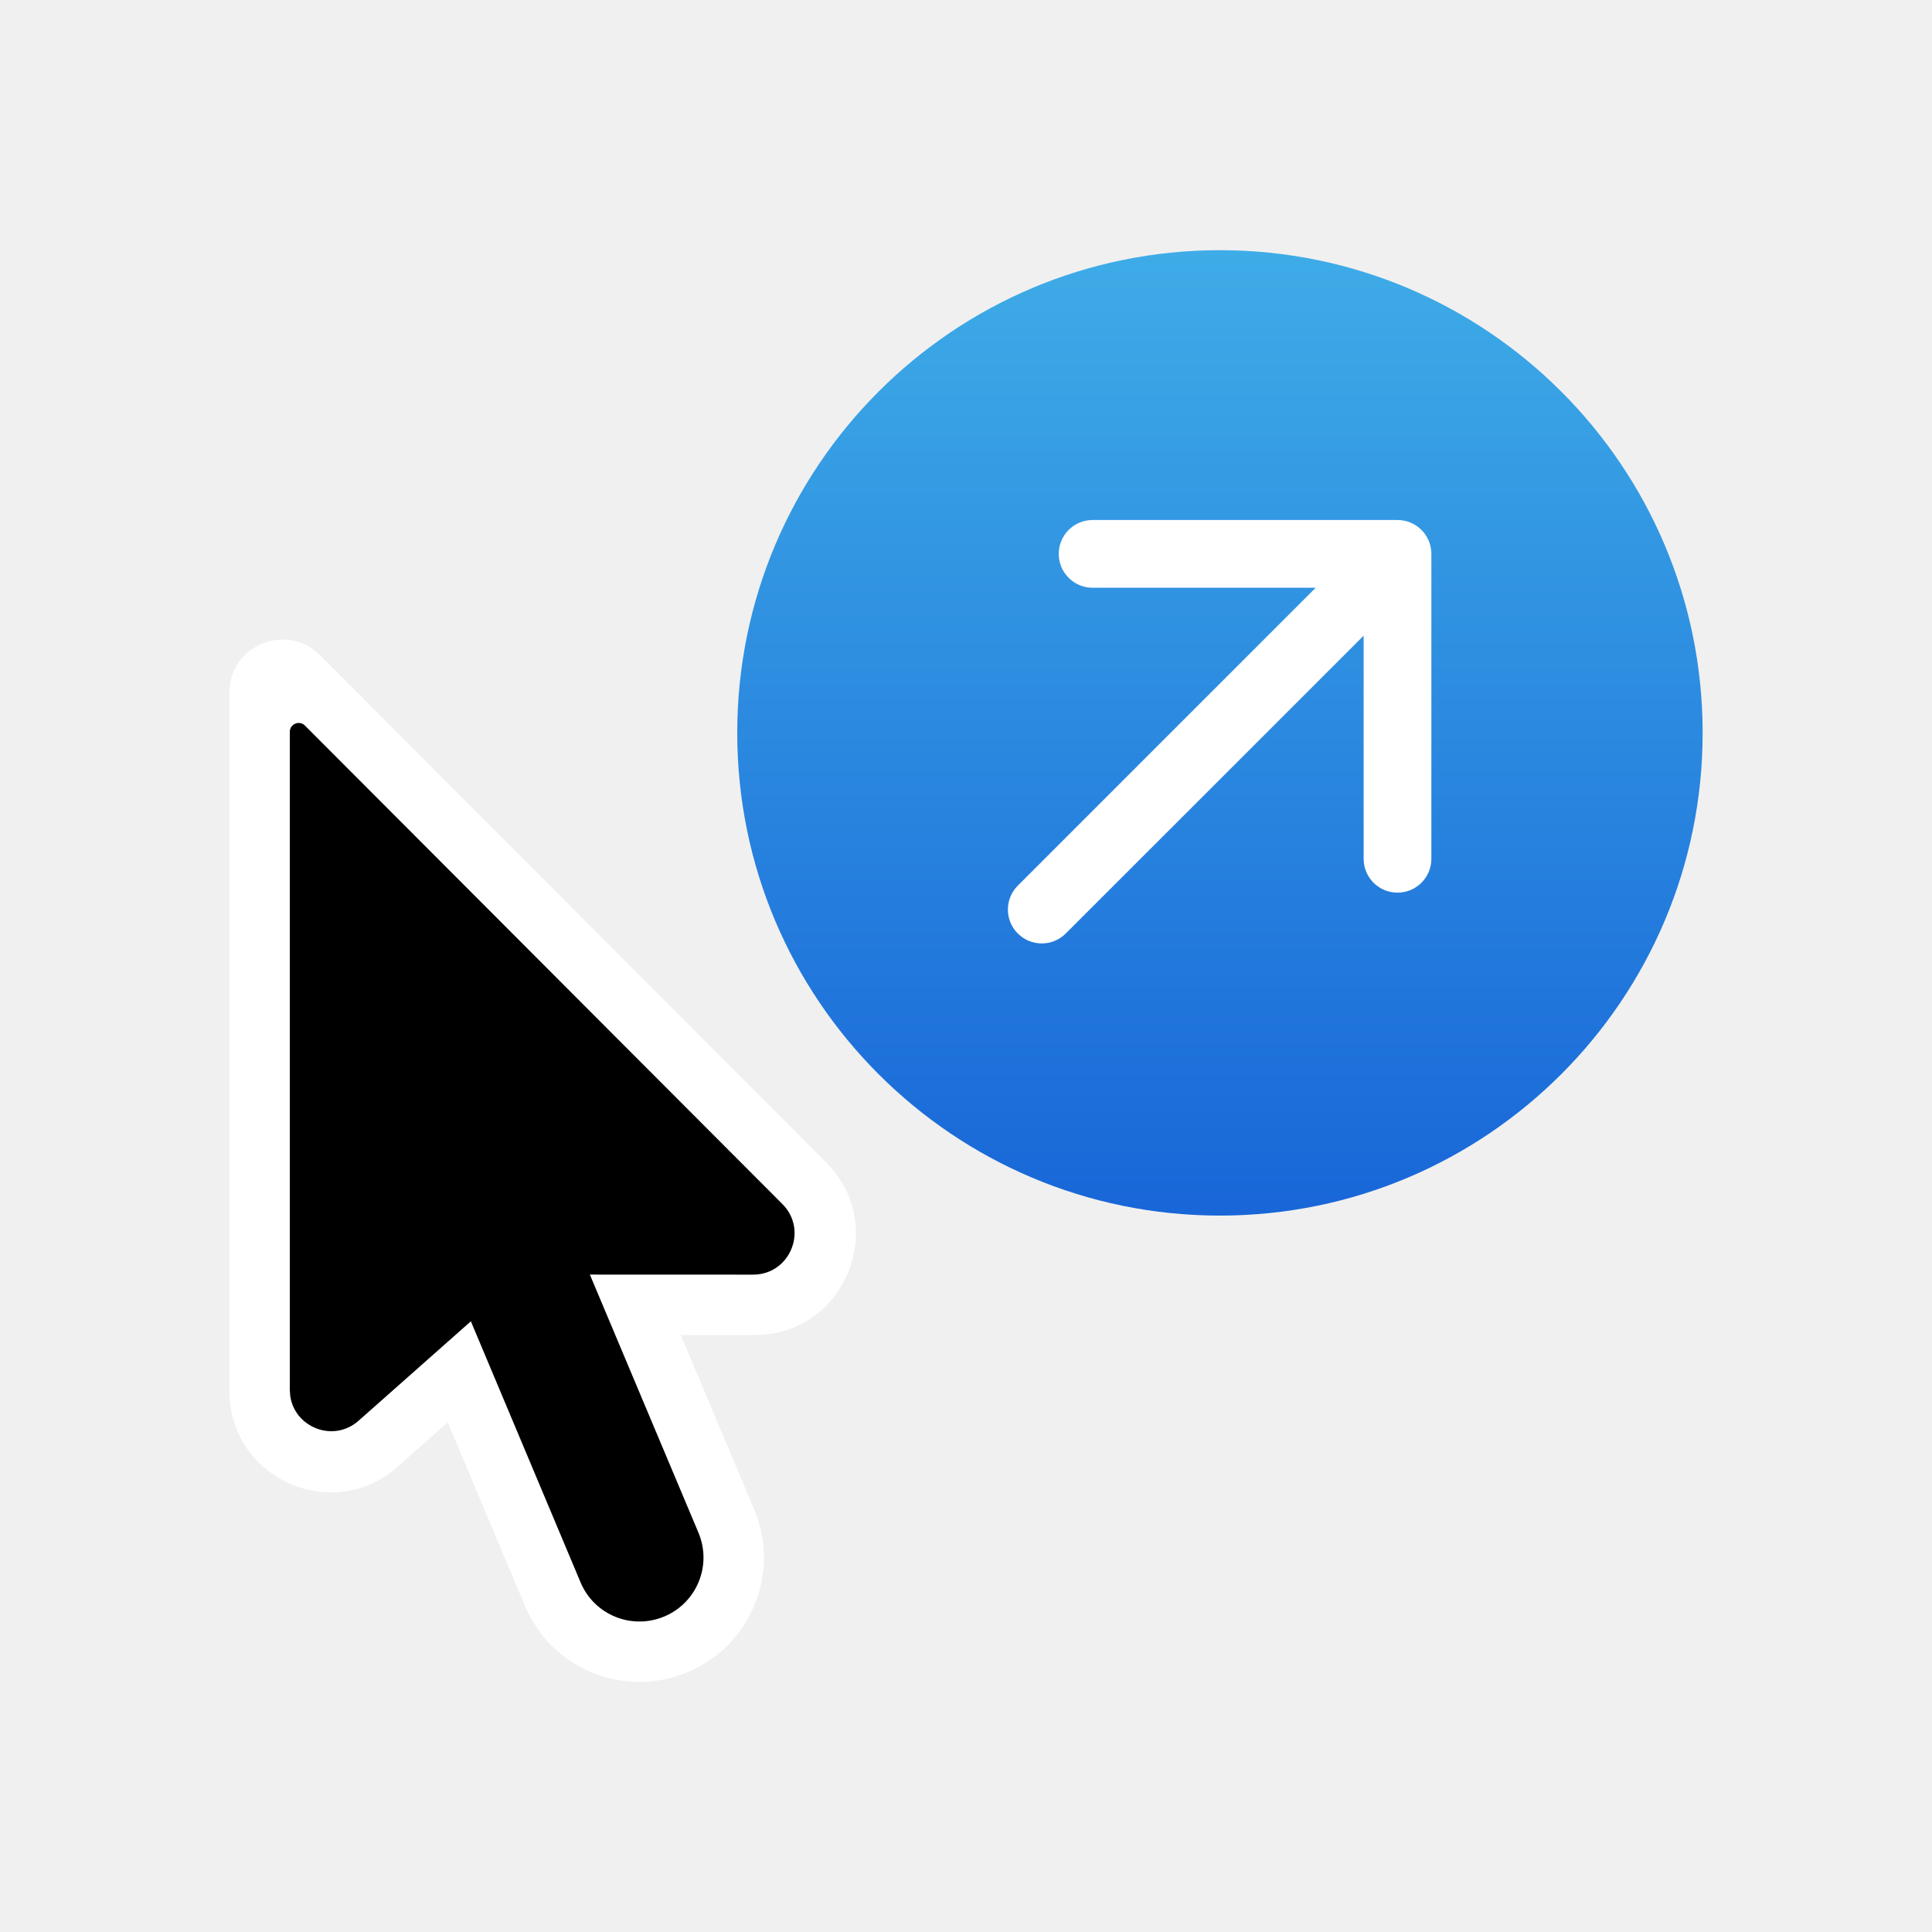
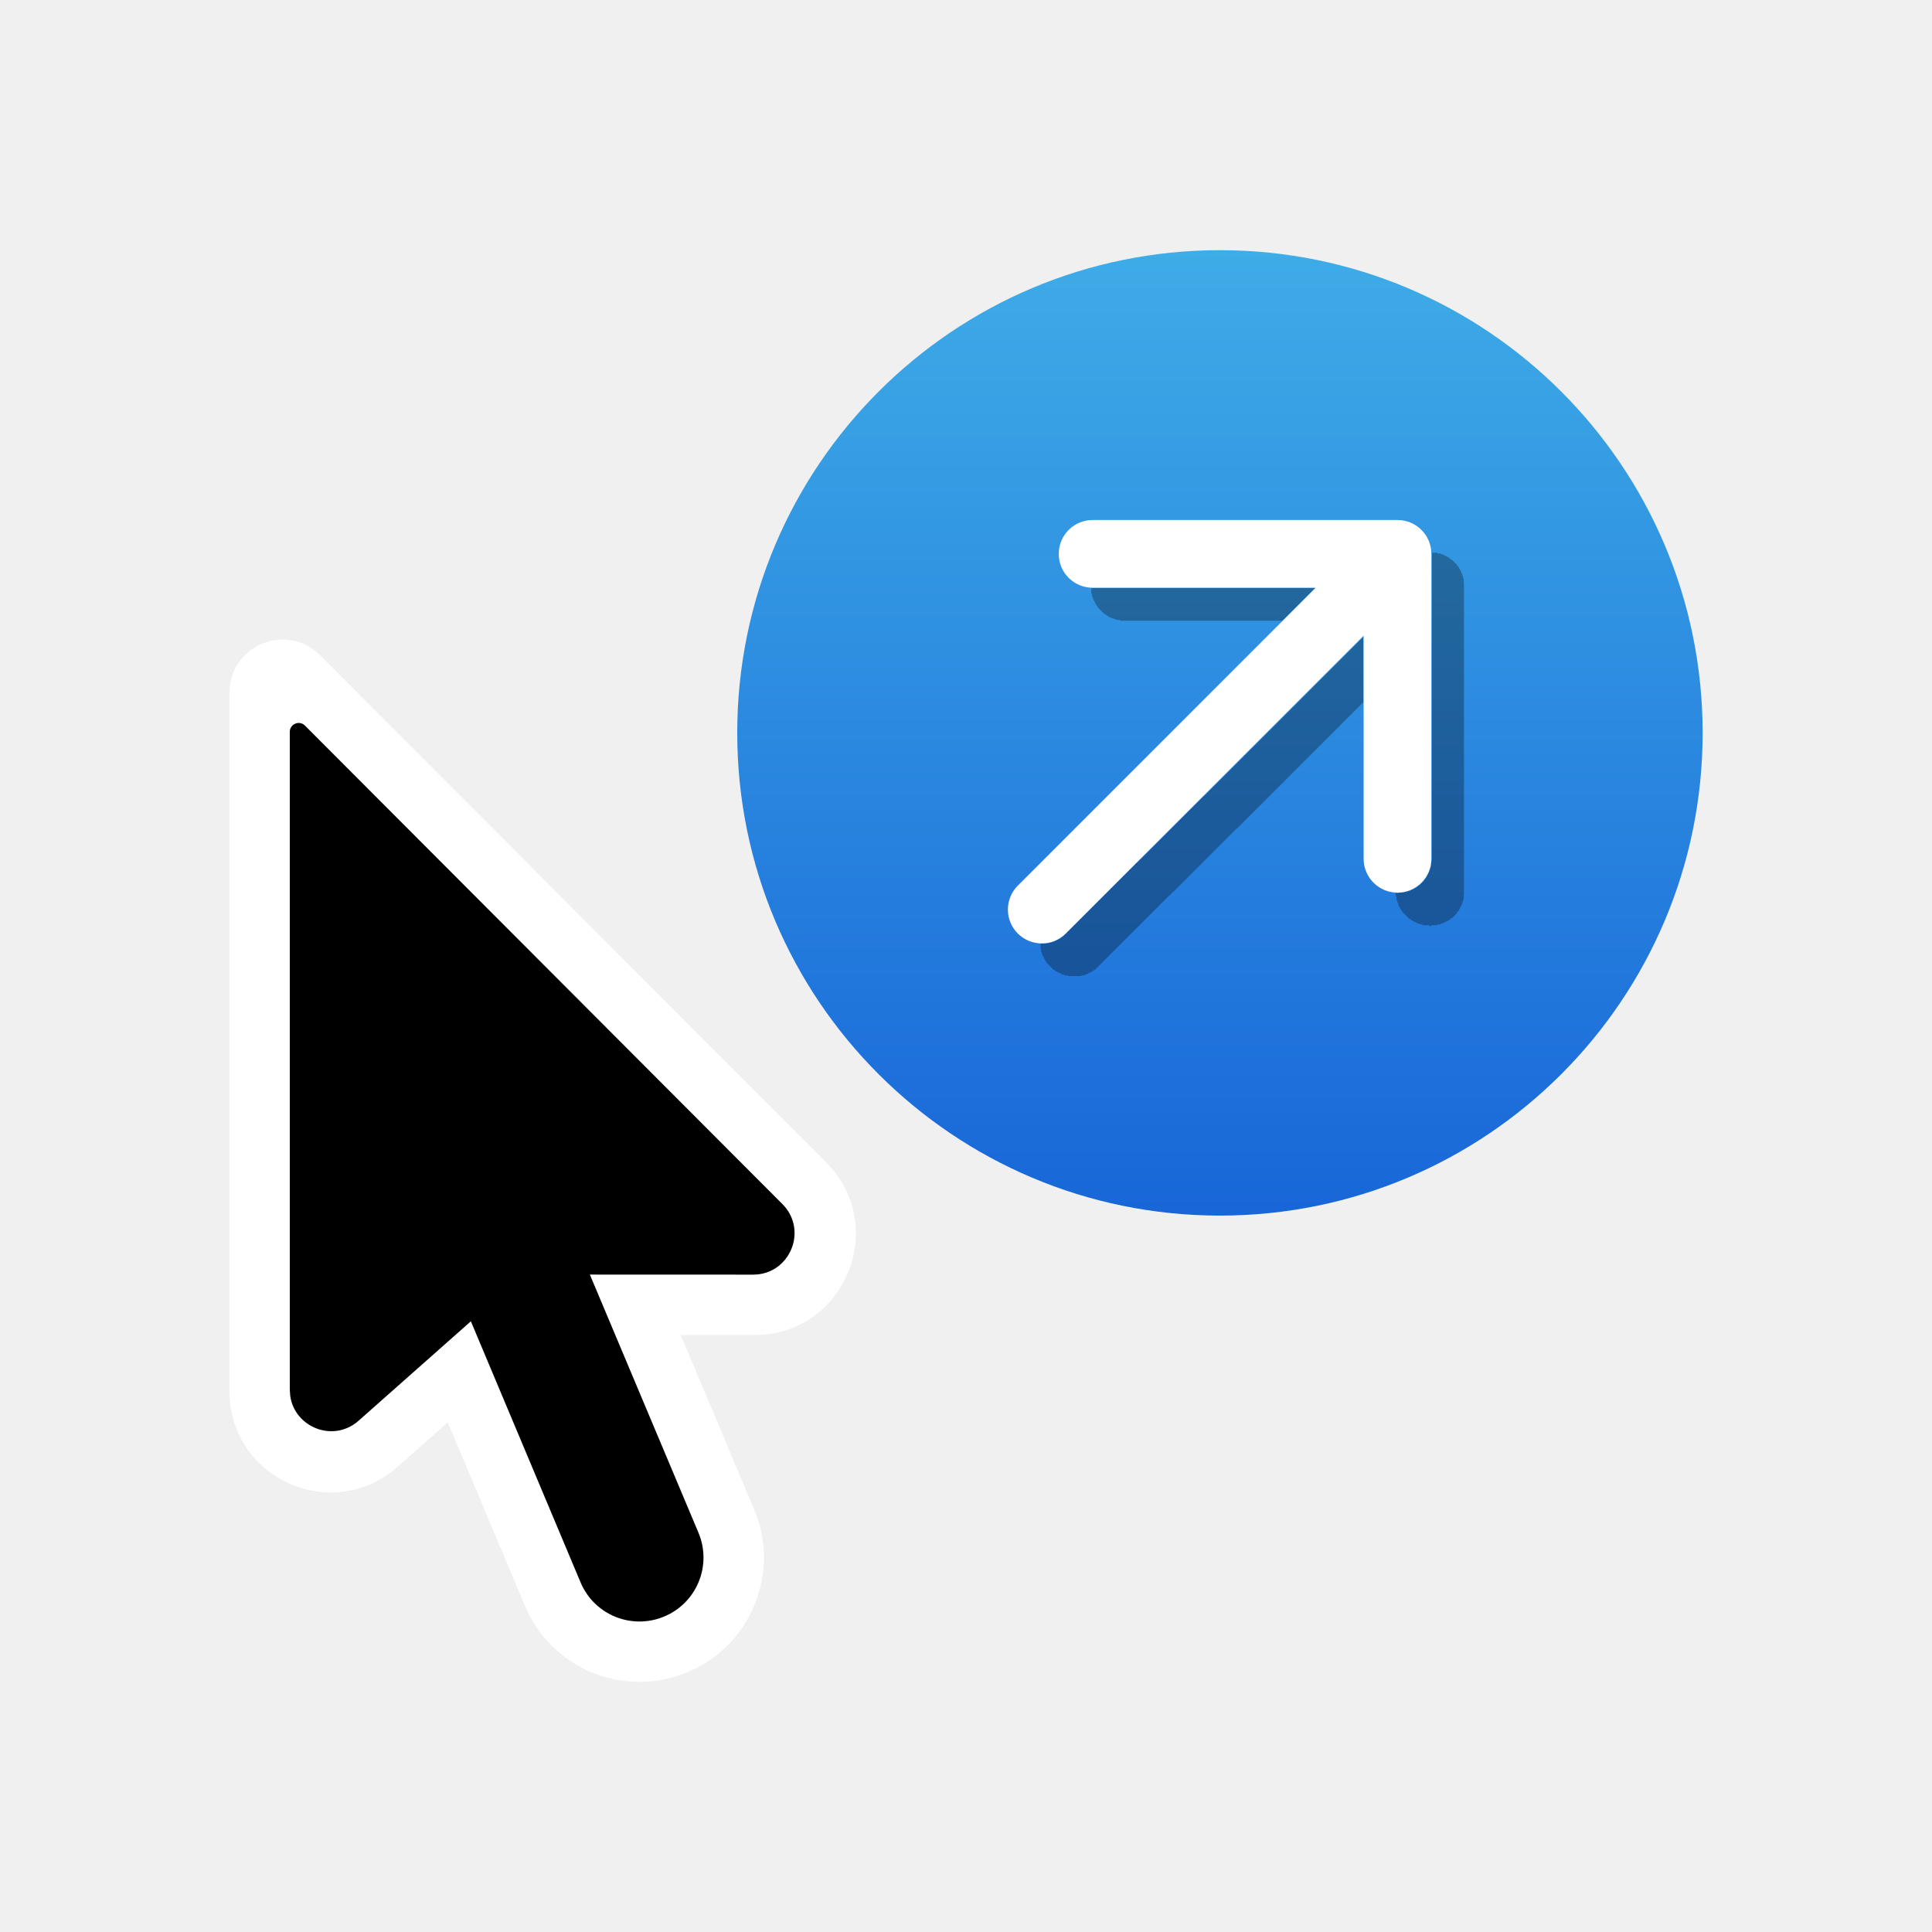
<svg xmlns="http://www.w3.org/2000/svg" width="32" height="32" viewBox="0 0 32 32" fill="none">
  <ellipse cx="20.206" cy="12.139" rx="7.995" ry="7.995" fill="url(#paint0_linear_2028_83)" />
-   <path d="M16.858 14.669C16.639 14.888 16.639 15.243 16.858 15.462C17.078 15.681 17.433 15.681 17.652 15.462L17.255 15.066L16.858 14.669ZM23.708 9.174C23.708 8.864 23.457 8.613 23.147 8.613L18.097 8.613C17.787 8.613 17.536 8.864 17.536 9.174C17.536 9.484 17.787 9.735 18.097 9.735L22.586 9.735L22.586 14.224C22.586 14.534 22.837 14.785 23.147 14.785C23.457 14.785 23.708 14.534 23.708 14.224L23.708 9.174ZM17.255 15.066L17.652 15.462L20.598 12.517L20.201 12.12L19.804 11.723L16.858 14.669L17.255 15.066ZM20.201 12.12L20.598 12.517L23.544 9.571L23.147 9.174L22.75 8.777L19.804 11.723L20.201 12.12Z" fill="white" style="fill:white;fill-opacity:1;" />
+   <g filter="url(#filter0_d_2028_83)">
+     <path d="M16.858 14.669C16.639 14.888 16.639 15.243 16.858 15.462C17.078 15.681 17.433 15.681 17.652 15.462L17.255 15.066L16.858 14.669ZM23.708 9.174C23.708 8.864 23.457 8.613 23.147 8.613L18.097 8.613C17.787 8.613 17.536 8.864 17.536 9.174C17.536 9.484 17.787 9.735 18.097 9.735L22.586 9.735L22.586 14.224C22.586 14.534 22.837 14.785 23.147 14.785C23.457 14.785 23.708 14.534 23.708 14.224L23.708 9.174ZM17.255 15.066L17.652 15.462L20.598 12.517L20.201 12.12L19.804 11.723L16.858 14.669L17.255 15.066ZM20.201 12.12L20.598 12.517L23.544 9.571L23.147 9.174L22.75 8.777L19.804 11.723L20.201 12.12Z" fill="white" style="fill:white;fill-opacity:1;" />
+   </g>
  <path fill-rule="evenodd" clip-rule="evenodd" d="M5.301 10.853L13.684 19.254C14.737 20.31 13.99 22.112 12.499 22.112L11.275 22.112L12.491 25C12.704 25.506 12.707 26.066 12.5 26.575C12.292 27.085 11.898 27.483 11.39 27.696C11.134 27.803 10.866 27.857 10.592 27.857C9.761 27.857 9.016 27.362 8.694 26.596L7.416 23.558L6.584 24.296C5.503 25.252 3.8 24.485 3.8 23.041V11.474C3.8 10.69 4.747 10.298 5.301 10.853Z" fill="white" style="fill:white;fill-opacity:1;" />
  <path fill-rule="evenodd" clip-rule="evenodd" d="M4.8 12.122C4.8 11.991 4.959 11.925 5.051 12.018L12.959 19.943C13.39 20.375 13.084 21.112 12.474 21.112L9.77 21.111L11.569 25.387C11.796 25.927 11.542 26.548 11.003 26.774C10.462 27.001 9.842 26.748 9.616 26.209L7.799 21.885L5.939 23.532C5.523 23.9 4.881 23.644 4.807 23.12L4.8 23.019V12.122Z" fill="black" style="fill:black;fill-opacity:1;" />
  <defs>
+     <filter id="filter0_d_2028_83" x="16.694" y="8.613" width="7.554" height="7.554" filterUnits="userSpaceOnUse" color-interpolation-filters="sRGB">
+       <feFlood flood-opacity="0" result="BackgroundImageFix" />
+       <feColorMatrix in="SourceAlpha" type="matrix" values="0 0 0 0 0 0 0 0 0 0 0 0 0 0 0 0 0 0 127 0" result="hardAlpha" />
+       <feOffset dx="0.54" dy="0.54" />
+       <feComposite in2="hardAlpha" operator="out" />
+       <feColorMatrix type="matrix" values="0 0 0 0 0 0 0 0 0 0 0 0 0 0 0 0 0 0 0.3 0" />
+       <feBlend mode="normal" in2="BackgroundImageFix" result="effect1_dropShadow_2028_83" />
+       <feBlend mode="normal" in="SourceGraphic" in2="effect1_dropShadow_2028_83" result="shape" />
+     </filter>
    <linearGradient id="paint0_linear_2028_83" x1="20.346" y1="4.144" x2="20.346" y2="20.134" gradientUnits="userSpaceOnUse">
      <stop stop-color="#3EACE7" style="stop-color:#3EACE7;stop-color:color(display-p3 0.243 0.674 0.906);stop-opacity:1;" />
      <stop offset="1" stop-color="#1866D8" style="stop-color:#1866D8;stop-color:color(display-p3 0.094 0.4 0.847);stop-opacity:1;" />
    </linearGradient>
  </defs>
</svg>
